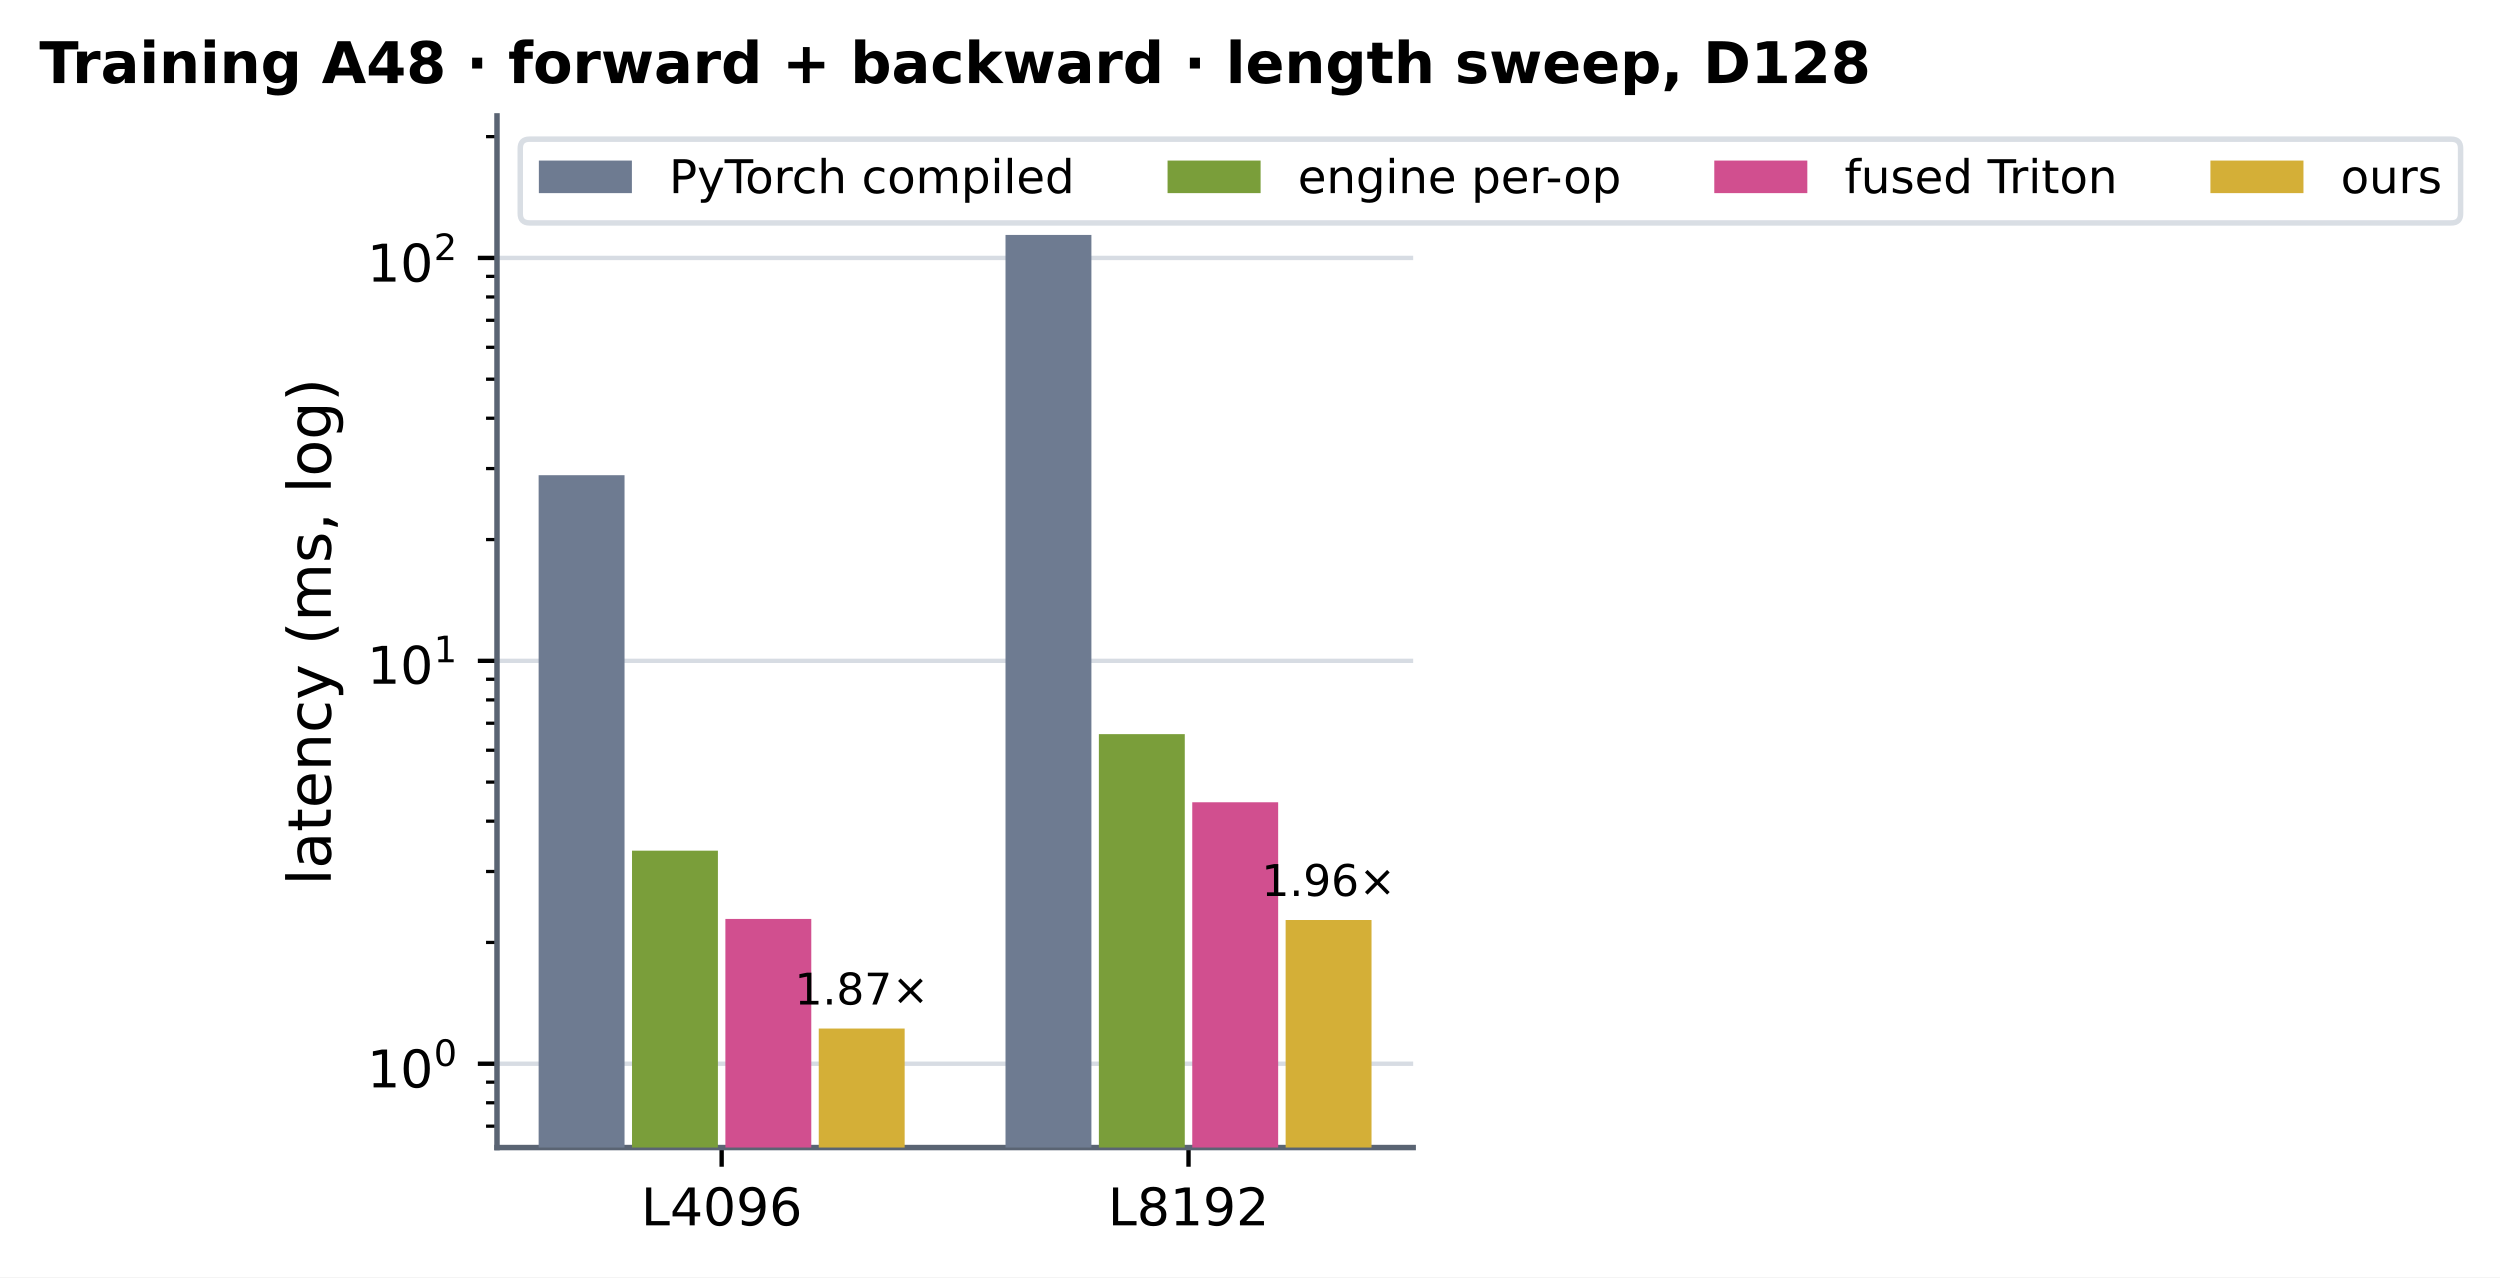
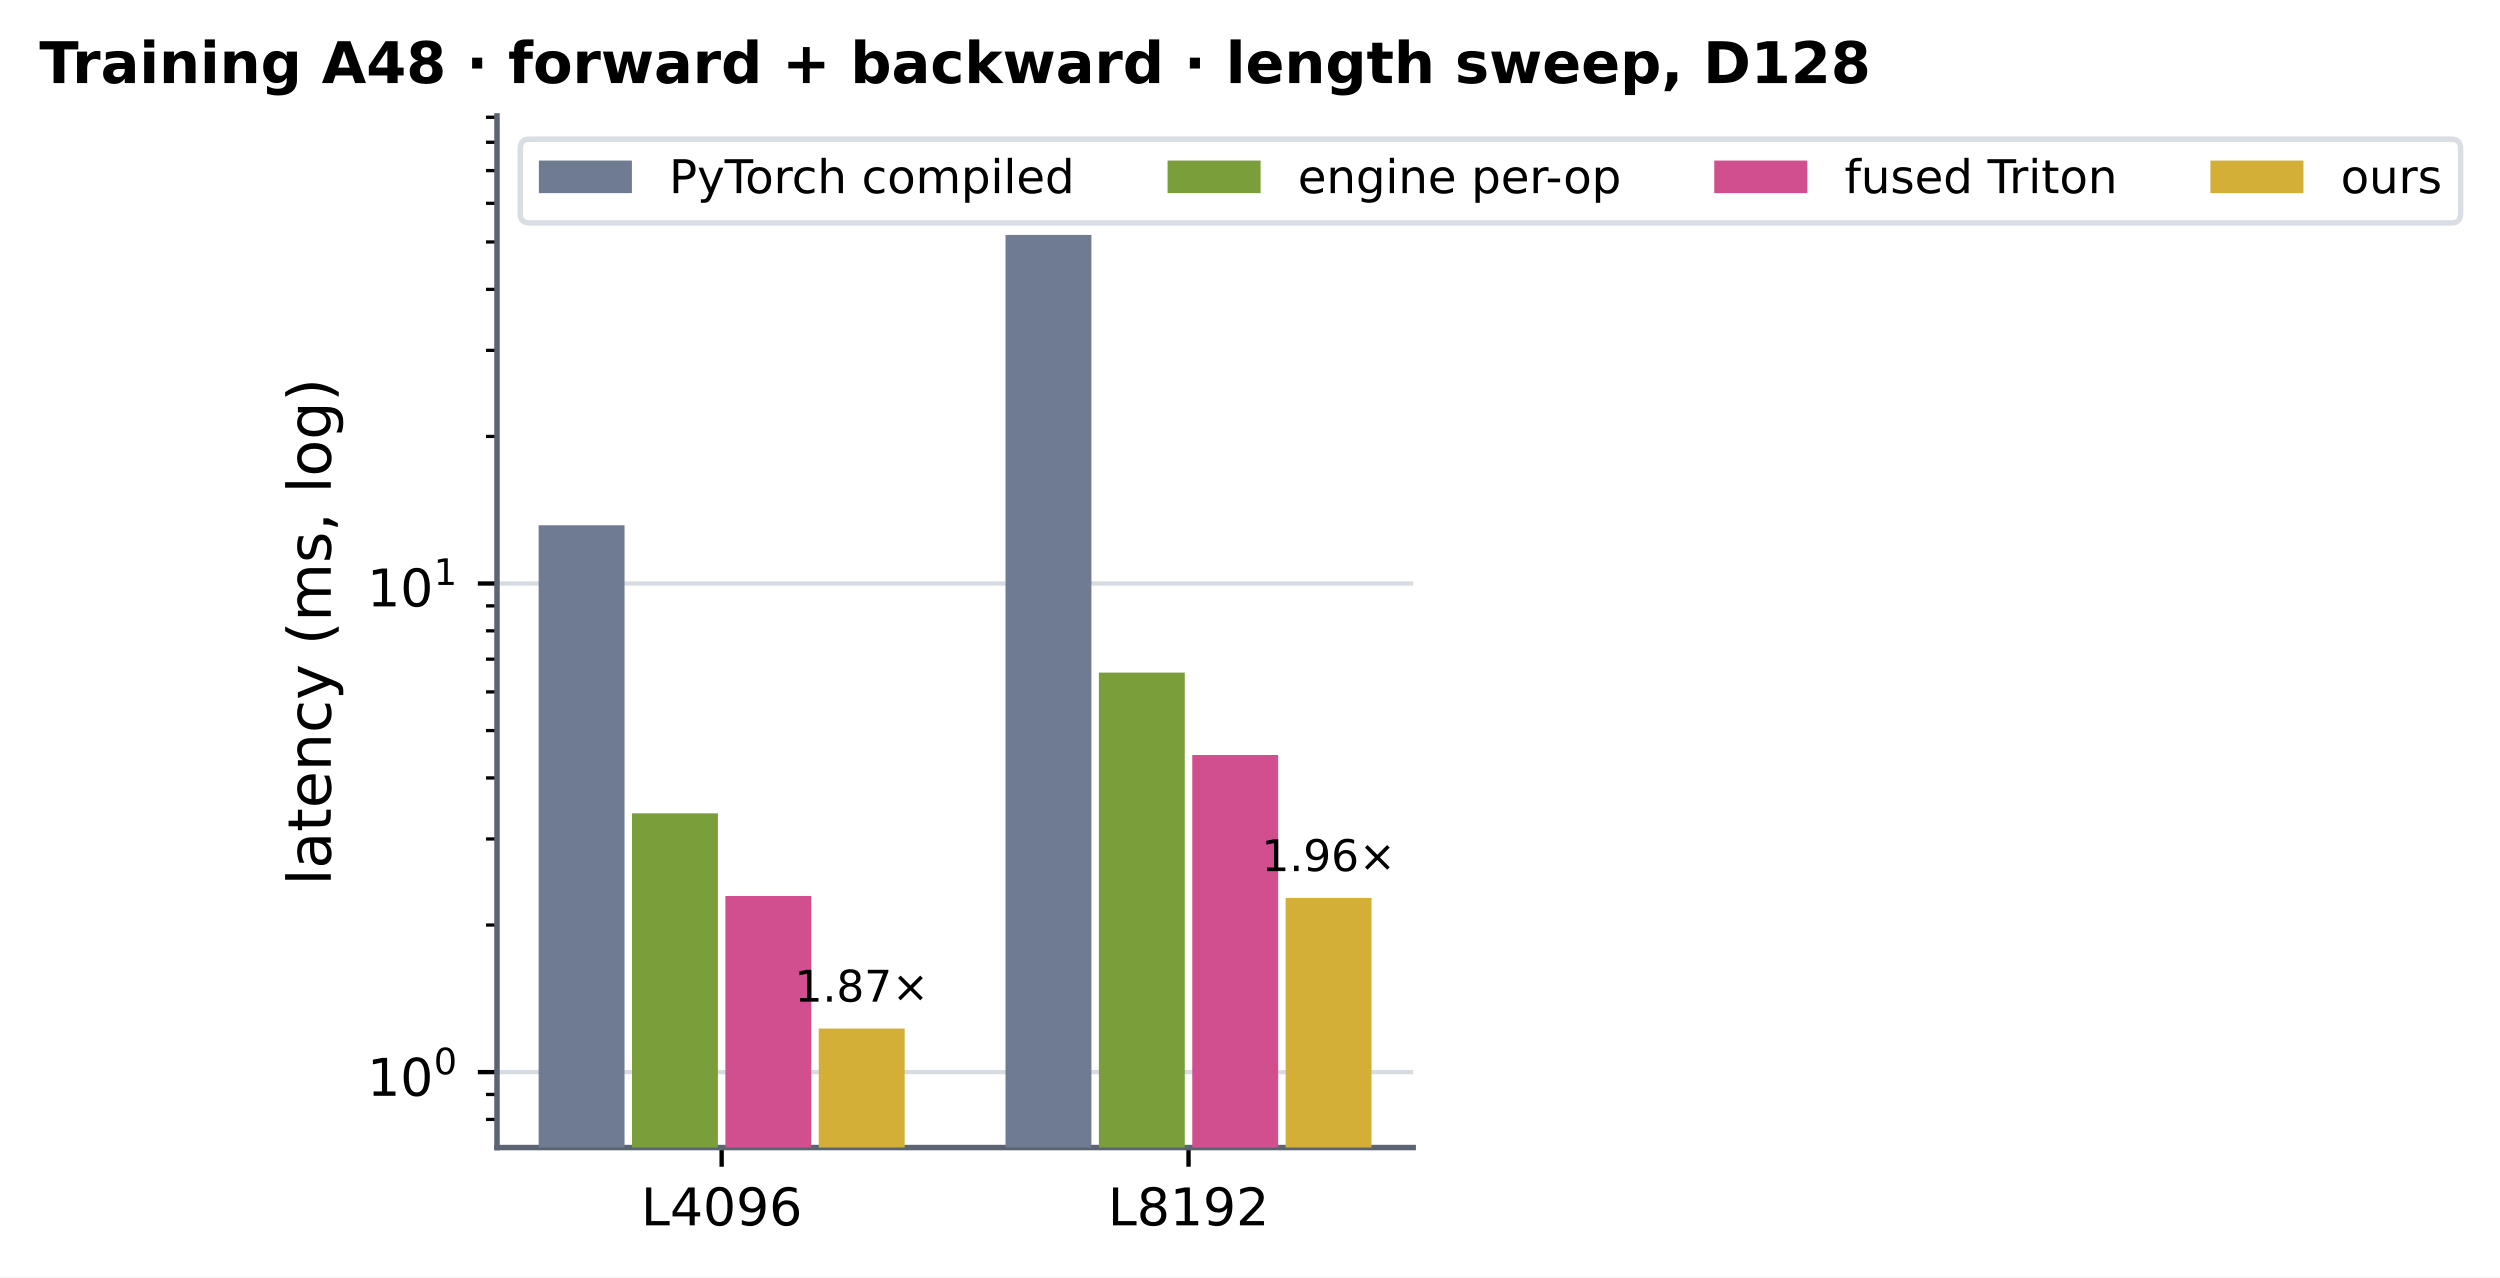
<svg xmlns="http://www.w3.org/2000/svg" xmlns:xlink="http://www.w3.org/1999/xlink" width="456.785pt" height="233.374pt" viewBox="0 0 456.785 233.374" version="1.1">
  <defs>
    <style type="text/css">*{stroke-linejoin: round; stroke-linecap: butt}</style>
  </defs>
  <g id="figure_1">
    <g id="patch_1">
      <path d="M 0 233.374  L 456.785 233.374  L 456.785 0  L 0 0  z " style="fill: #ffffff" />
    </g>
    <g id="axes_1">
      <g id="patch_2">
        <path d="M 90.807 209.674  L 258.207 209.674  L 258.207 21.178  L 90.807 21.178  z " style="fill: #ffffff" />
      </g>
      <g id="matplotlib.axis_1">
        <g id="xtick_1">
          <g id="line2d_1">
            <defs>
-               <path id="mcda83294b5" d="M 0 0  L 0 3.5  " style="stroke: #000000; stroke-width: 0.8" />
+               <path id="m943a27cb2b" d="M 0 0  L 0 3.5  " style="stroke: #000000; stroke-width: 0.8" />
            </defs>
            <g>
-               <use xlink:href="#mcda83294b5" x="131.855" y="209.674" style="stroke: #000000; stroke-width: 0.8" />
+               <use xlink:href="#m943a27cb2b" x="131.855" y="209.674" style="stroke: #000000; stroke-width: 0.8" />
            </g>
          </g>
          <g id="text_1">
            <text style="font-size: 9.5px; font-family: 'DejaVu Sans', 'Arial', 'Helvetica', sans-serif; text-anchor: middle" x="131.855" y="223.892" transform="rotate(-0 131.855 223.8921)">L4096</text>
          </g>
        </g>
        <g id="xtick_2">
          <g id="line2d_2">
            <g>
-               <use xlink:href="#mcda83294b5" x="217.159" y="209.674" style="stroke: #000000; stroke-width: 0.8" />
+               <use xlink:href="#m943a27cb2b" x="217.159" y="209.674" style="stroke: #000000; stroke-width: 0.8" />
            </g>
          </g>
          <g id="text_2">
            <text style="font-size: 9.5px; font-family: 'DejaVu Sans', 'Arial', 'Helvetica', sans-serif; text-anchor: middle" x="217.159" y="223.892" transform="rotate(-0 217.1587 223.8921)">L8192</text>
          </g>
        </g>
      </g>
      <g id="matplotlib.axis_2">
        <g id="ytick_1">
          <g id="line2d_3">
-             <path d="M 90.807 194.361  L 258.207 194.361  " clip-path="url(#p8b51936fbb)" style="fill: none; stroke: #d7dce3; stroke-width: 0.8; stroke-linecap: square" />
+             <path d="M 90.807 195.888  L 258.207 195.888  " clip-path="url(#p6960aee95e)" style="fill: none; stroke: #d7dce3; stroke-width: 0.8; stroke-linecap: square" />
          </g>
          <g id="line2d_4">
            <defs>
-               <path id="mee1ec47bc0" d="M 0 0  L -3.5 0  " style="stroke: #000000; stroke-width: 0.8" />
+               <path id="md9ce0deaa4" d="M 0 0  L -3.5 0  " style="stroke: #000000; stroke-width: 0.8" />
            </defs>
            <g>
-               <use xlink:href="#mee1ec47bc0" x="90.807" y="194.361" style="stroke: #000000; stroke-width: 0.8" />
+               <use xlink:href="#md9ce0deaa4" x="90.807" y="195.888" style="stroke: #000000; stroke-width: 0.8" />
            </g>
          </g>
          <g id="text_3">
-             <g transform="translate(67.08684 198.826)">
+             <g transform="translate(67.08684 200.3529)">
              <text>
                <tspan x="0" y="-0.144" style="font-size: 9.5px; font-family: 'DejaVu Sans'">1</tspan>
                <tspan x="6.044" y="-0.144" style="font-size: 9.5px; font-family: 'DejaVu Sans'">0</tspan>
                <tspan x="12.179" y="-4.067" style="font-size: 6.65px; font-family: 'DejaVu Sans'">0</tspan>
              </text>
            </g>
          </g>
        </g>
        <g id="ytick_2">
          <g id="line2d_5">
-             <path d="M 90.807 120.743  L 258.207 120.743  " clip-path="url(#p8b51936fbb)" style="fill: none; stroke: #d7dce3; stroke-width: 0.8; stroke-linecap: square" />
+             <path d="M 90.807 106.615  L 258.207 106.615  " clip-path="url(#p6960aee95e)" style="fill: none; stroke: #d7dce3; stroke-width: 0.8; stroke-linecap: square" />
          </g>
          <g id="line2d_6">
            <g>
-               <use xlink:href="#mee1ec47bc0" x="90.807" y="120.743" style="stroke: #000000; stroke-width: 0.8" />
+               <use xlink:href="#md9ce0deaa4" x="90.807" y="106.615" style="stroke: #000000; stroke-width: 0.8" />
            </g>
          </g>
          <g id="text_4">
-             <g transform="translate(67.08684 125.1603)">
+             <g transform="translate(67.08684 111.0321)">
              <text>
                <tspan x="0" y="-0.231" style="font-size: 9.5px; font-family: 'DejaVu Sans'">1</tspan>
                <tspan x="6.044" y="-0.231" style="font-size: 9.5px; font-family: 'DejaVu Sans'">0</tspan>
                <tspan x="12.179" y="-4.155" style="font-size: 6.65px; font-family: 'DejaVu Sans'">1</tspan>
              </text>
            </g>
          </g>
        </g>
        <g id="ytick_3">
          <g id="line2d_7">
-             <path d="M 90.807 47.125  L 258.207 47.125  " clip-path="url(#p8b51936fbb)" style="fill: none; stroke: #d7dce3; stroke-width: 0.8; stroke-linecap: square" />
-           </g>
+             <defs>
+               <path id="mc219d1fb1b" d="M 0 0  L -2 0  " style="stroke: #000000; stroke-width: 0.6" />
+             </defs>
+             <g>
+               <use xlink:href="#mc219d1fb1b" x="90.807" y="204.539" style="stroke: #000000; stroke-width: 0.6" />
+             </g>
+           </g>
+         </g>
+         <g id="ytick_4">
          <g id="line2d_8">
            <g>
-               <use xlink:href="#mee1ec47bc0" x="90.807" y="47.125" style="stroke: #000000; stroke-width: 0.8" />
-             </g>
-           </g>
-           <g id="text_5">
-             <g transform="translate(67.08684 51.5897)">
-               <text>
-                 <tspan x="0" y="-0.144" style="font-size: 9.5px; font-family: 'DejaVu Sans'">1</tspan>
-                 <tspan x="6.044" y="-0.144" style="font-size: 9.5px; font-family: 'DejaVu Sans'">0</tspan>
-                 <tspan x="12.179" y="-4.067" style="font-size: 6.65px; font-family: 'DejaVu Sans'">2</tspan>
-               </text>
-             </g>
-           </g>
-         </g>
-         <g id="ytick_4">
+               <use xlink:href="#mc219d1fb1b" x="90.807" y="199.973" style="stroke: #000000; stroke-width: 0.6" />
+             </g>
+           </g>
+         </g>
+         <g id="ytick_5">
          <g id="line2d_9">
-             <defs>
-               <path id="m6386a4b93c" d="M 0 0  L -2 0  " style="stroke: #000000; stroke-width: 0.6" />
-             </defs>
-             <g>
-               <use xlink:href="#m6386a4b93c" x="90.807" y="205.765" style="stroke: #000000; stroke-width: 0.6" />
-             </g>
-           </g>
-         </g>
-         <g id="ytick_5">
+             <g>
+               <use xlink:href="#mc219d1fb1b" x="90.807" y="169.014" style="stroke: #000000; stroke-width: 0.6" />
+             </g>
+           </g>
+         </g>
+         <g id="ytick_6">
          <g id="line2d_10">
            <g>
-               <use xlink:href="#m6386a4b93c" x="90.807" y="201.495" style="stroke: #000000; stroke-width: 0.6" />
-             </g>
-           </g>
-         </g>
-         <g id="ytick_6">
+               <use xlink:href="#mc219d1fb1b" x="90.807" y="153.294" style="stroke: #000000; stroke-width: 0.6" />
+             </g>
+           </g>
+         </g>
+         <g id="ytick_7">
          <g id="line2d_11">
            <g>
-               <use xlink:href="#m6386a4b93c" x="90.807" y="197.73" style="stroke: #000000; stroke-width: 0.6" />
-             </g>
-           </g>
-         </g>
-         <g id="ytick_7">
+               <use xlink:href="#mc219d1fb1b" x="90.807" y="142.14" style="stroke: #000000; stroke-width: 0.6" />
+             </g>
+           </g>
+         </g>
+         <g id="ytick_8">
          <g id="line2d_12">
            <g>
-               <use xlink:href="#m6386a4b93c" x="90.807" y="172.2" style="stroke: #000000; stroke-width: 0.6" />
-             </g>
-           </g>
-         </g>
-         <g id="ytick_8">
+               <use xlink:href="#mc219d1fb1b" x="90.807" y="133.488" style="stroke: #000000; stroke-width: 0.6" />
+             </g>
+           </g>
+         </g>
+         <g id="ytick_9">
          <g id="line2d_13">
            <g>
-               <use xlink:href="#m6386a4b93c" x="90.807" y="159.236" style="stroke: #000000; stroke-width: 0.6" />
-             </g>
-           </g>
-         </g>
-         <g id="ytick_9">
+               <use xlink:href="#mc219d1fb1b" x="90.807" y="126.42" style="stroke: #000000; stroke-width: 0.6" />
+             </g>
+           </g>
+         </g>
+         <g id="ytick_10">
          <g id="line2d_14">
            <g>
-               <use xlink:href="#m6386a4b93c" x="90.807" y="150.038" style="stroke: #000000; stroke-width: 0.6" />
-             </g>
-           </g>
-         </g>
-         <g id="ytick_10">
+               <use xlink:href="#mc219d1fb1b" x="90.807" y="120.443" style="stroke: #000000; stroke-width: 0.6" />
+             </g>
+           </g>
+         </g>
+         <g id="ytick_11">
          <g id="line2d_15">
            <g>
-               <use xlink:href="#m6386a4b93c" x="90.807" y="142.904" style="stroke: #000000; stroke-width: 0.6" />
-             </g>
-           </g>
-         </g>
-         <g id="ytick_11">
+               <use xlink:href="#mc219d1fb1b" x="90.807" y="115.266" style="stroke: #000000; stroke-width: 0.6" />
+             </g>
+           </g>
+         </g>
+         <g id="ytick_12">
          <g id="line2d_16">
            <g>
-               <use xlink:href="#m6386a4b93c" x="90.807" y="137.075" style="stroke: #000000; stroke-width: 0.6" />
-             </g>
-           </g>
-         </g>
-         <g id="ytick_12">
+               <use xlink:href="#mc219d1fb1b" x="90.807" y="110.699" style="stroke: #000000; stroke-width: 0.6" />
+             </g>
+           </g>
+         </g>
+         <g id="ytick_13">
          <g id="line2d_17">
            <g>
-               <use xlink:href="#m6386a4b93c" x="90.807" y="132.146" style="stroke: #000000; stroke-width: 0.6" />
-             </g>
-           </g>
-         </g>
-         <g id="ytick_13">
+               <use xlink:href="#mc219d1fb1b" x="90.807" y="79.741" style="stroke: #000000; stroke-width: 0.6" />
+             </g>
+           </g>
+         </g>
+         <g id="ytick_14">
          <g id="line2d_18">
            <g>
-               <use xlink:href="#m6386a4b93c" x="90.807" y="127.877" style="stroke: #000000; stroke-width: 0.6" />
-             </g>
-           </g>
-         </g>
-         <g id="ytick_14">
+               <use xlink:href="#mc219d1fb1b" x="90.807" y="64.02" style="stroke: #000000; stroke-width: 0.6" />
+             </g>
+           </g>
+         </g>
+         <g id="ytick_15">
          <g id="line2d_19">
            <g>
-               <use xlink:href="#m6386a4b93c" x="90.807" y="124.111" style="stroke: #000000; stroke-width: 0.6" />
-             </g>
-           </g>
-         </g>
-         <g id="ytick_15">
+               <use xlink:href="#mc219d1fb1b" x="90.807" y="52.867" style="stroke: #000000; stroke-width: 0.6" />
+             </g>
+           </g>
+         </g>
+         <g id="ytick_16">
          <g id="line2d_20">
            <g>
-               <use xlink:href="#m6386a4b93c" x="90.807" y="98.582" style="stroke: #000000; stroke-width: 0.6" />
-             </g>
-           </g>
-         </g>
-         <g id="ytick_16">
+               <use xlink:href="#mc219d1fb1b" x="90.807" y="44.215" style="stroke: #000000; stroke-width: 0.6" />
+             </g>
+           </g>
+         </g>
+         <g id="ytick_17">
          <g id="line2d_21">
            <g>
-               <use xlink:href="#m6386a4b93c" x="90.807" y="85.618" style="stroke: #000000; stroke-width: 0.6" />
-             </g>
-           </g>
-         </g>
-         <g id="ytick_17">
+               <use xlink:href="#mc219d1fb1b" x="90.807" y="37.146" style="stroke: #000000; stroke-width: 0.6" />
+             </g>
+           </g>
+         </g>
+         <g id="ytick_18">
          <g id="line2d_22">
            <g>
-               <use xlink:href="#m6386a4b93c" x="90.807" y="76.42" style="stroke: #000000; stroke-width: 0.6" />
-             </g>
-           </g>
-         </g>
-         <g id="ytick_18">
+               <use xlink:href="#mc219d1fb1b" x="90.807" y="31.17" style="stroke: #000000; stroke-width: 0.6" />
+             </g>
+           </g>
+         </g>
+         <g id="ytick_19">
          <g id="line2d_23">
            <g>
-               <use xlink:href="#m6386a4b93c" x="90.807" y="69.286" style="stroke: #000000; stroke-width: 0.6" />
-             </g>
-           </g>
-         </g>
-         <g id="ytick_19">
+               <use xlink:href="#mc219d1fb1b" x="90.807" y="25.993" style="stroke: #000000; stroke-width: 0.6" />
+             </g>
+           </g>
+         </g>
+         <g id="ytick_20">
          <g id="line2d_24">
            <g>
-               <use xlink:href="#m6386a4b93c" x="90.807" y="63.457" style="stroke: #000000; stroke-width: 0.6" />
-             </g>
-           </g>
-         </g>
-         <g id="ytick_20">
-           <g id="line2d_25">
-             <g>
-               <use xlink:href="#m6386a4b93c" x="90.807" y="58.528" style="stroke: #000000; stroke-width: 0.6" />
-             </g>
-           </g>
-         </g>
-         <g id="ytick_21">
-           <g id="line2d_26">
-             <g>
-               <use xlink:href="#m6386a4b93c" x="90.807" y="54.259" style="stroke: #000000; stroke-width: 0.6" />
-             </g>
-           </g>
-         </g>
-         <g id="ytick_22">
-           <g id="line2d_27">
-             <g>
-               <use xlink:href="#m6386a4b93c" x="90.807" y="50.493" style="stroke: #000000; stroke-width: 0.6" />
-             </g>
-           </g>
-         </g>
-         <g id="ytick_23">
-           <g id="line2d_28">
-             <g>
-               <use xlink:href="#m6386a4b93c" x="90.807" y="24.963" style="stroke: #000000; stroke-width: 0.6" />
-             </g>
-           </g>
-         </g>
-         <g id="text_6">
+               <use xlink:href="#mc219d1fb1b" x="90.807" y="21.426" style="stroke: #000000; stroke-width: 0.6" />
+             </g>
+           </g>
+         </g>
+         <g id="text_5">
          <text style="font-size: 11px; font-family: 'DejaVu Sans', 'Arial', 'Helvetica', sans-serif; text-anchor: middle" x="60.444" y="115.426" transform="rotate(-90 60.44426 115.4264)">latency (ms, log)</text>
        </g>
      </g>
      <g id="patch_3">
        <path d="M 90.807 209.674  L 90.807 21.178  " style="fill: none; stroke: #5a6473; stroke-linejoin: miter; stroke-linecap: square" />
      </g>
      <g id="patch_4">
        <path d="M 90.807 209.674  L 258.207 209.674  " style="fill: none; stroke: #5a6473; stroke-linejoin: miter; stroke-linecap: square" />
      </g>
      <g id="patch_5">
-         <path d="M 98.416 73812.509  L 114.112 73812.509  L 114.112 86.831  L 98.416 86.831  z " clip-path="url(#p8b51936fbb)" style="fill: #6e7b91" />
+         <path d="M 98.416 89469.188  L 114.112 89469.188  L 114.112 95.968  L 98.416 95.968  z " clip-path="url(#p6960aee95e)" style="fill: #6e7b91" />
      </g>
      <g id="patch_6">
-         <path d="M 183.72 73812.509  L 199.416 73812.509  L 199.416 42.928  L 183.72 42.928  z " clip-path="url(#p8b51936fbb)" style="fill: #6e7b91" />
+         <path d="M 183.72 89469.188  L 199.416 89469.188  L 199.416 42.928  L 183.72 42.928  z " clip-path="url(#p6960aee95e)" style="fill: #6e7b91" />
      </g>
      <g id="patch_7">
-         <path d="M 115.477 73812.509  L 131.173 73812.509  L 131.173 155.423  L 115.477 155.423  z " clip-path="url(#p8b51936fbb)" style="fill: #7a9e3a" />
+         <path d="M 115.477 89469.188  L 131.173 89469.188  L 131.173 148.612  L 115.477 148.612  z " clip-path="url(#p6960aee95e)" style="fill: #7a9e3a" />
      </g>
      <g id="patch_8">
-         <path d="M 200.78 73812.509  L 216.476 73812.509  L 216.476 134.134  L 200.78 134.134  z " clip-path="url(#p8b51936fbb)" style="fill: #7a9e3a" />
+         <path d="M 200.78 89469.188  L 216.476 89469.188  L 216.476 122.895  L 200.78 122.895  z " clip-path="url(#p6960aee95e)" style="fill: #7a9e3a" />
      </g>
      <g id="patch_9">
-         <path d="M 132.537 73812.509  L 148.233 73812.509  L 148.233 167.899  L 132.537 167.899  z " clip-path="url(#p8b51936fbb)" style="fill: #d14f8f" />
+         <path d="M 132.537 89469.188  L 148.233 89469.188  L 148.233 163.713  L 132.537 163.713  z " clip-path="url(#p6960aee95e)" style="fill: #d14f8f" />
      </g>
      <g id="patch_10">
-         <path d="M 217.841 73812.509  L 233.537 73812.509  L 233.537 146.587  L 217.841 146.587  z " clip-path="url(#p8b51936fbb)" style="fill: #d14f8f" />
+         <path d="M 217.841 89469.188  L 233.537 89469.188  L 233.537 137.954  L 217.841 137.954  z " clip-path="url(#p6960aee95e)" style="fill: #d14f8f" />
      </g>
      <g id="patch_11">
-         <path d="M 149.598 73812.509  L 165.294 73812.509  L 165.294 187.925  L 149.598 187.925  z " clip-path="url(#p8b51936fbb)" style="fill: #d4af37" />
+         <path d="M 149.598 89469.188  L 165.294 89469.188  L 165.294 187.925  L 149.598 187.925  z " clip-path="url(#p6960aee95e)" style="fill: #d4af37" />
      </g>
      <g id="patch_12">
-         <path d="M 234.902 73812.509  L 250.598 73812.509  L 250.598 168.095  L 234.902 168.095  z " clip-path="url(#p8b51936fbb)" style="fill: #d4af37" />
+         <path d="M 234.902 89469.188  L 250.598 89469.188  L 250.598 164.07  L 234.902 164.07  z " clip-path="url(#p6960aee95e)" style="fill: #d4af37" />
+       </g>
+       <g id="text_6">
+         <text style="font-weight: 700; font-size: 10.5px; font-family: 'DejaVu Sans', 'Arial', 'Helvetica', sans-serif; text-anchor: middle" x="174.507" y="15.178" transform="rotate(-0 174.5068 15.17836)">Training A48 · forward + backward · length sweep, D128</text>
      </g>
      <g id="text_7">
-         <text style="font-weight: 700; font-size: 10.5px; font-family: 'DejaVu Sans', 'Arial', 'Helvetica', sans-serif; text-anchor: middle" x="174.507" y="15.178" transform="rotate(-0 174.5068 15.17836)">Training A48 · forward + backward · length sweep, D128</text>
+         <text style="font-size: 8px; font-family: 'DejaVu Sans', 'Arial', 'Helvetica', sans-serif; text-anchor: middle" x="157.446" y="183.019" transform="rotate(-0 157.4461 183.0191)">1.87×</text>
      </g>
      <g id="text_8">
-         <text style="font-size: 8px; font-family: 'DejaVu Sans', 'Arial', 'Helvetica', sans-serif; text-anchor: middle" x="157.446" y="183.542" transform="rotate(-0 157.4461 183.5424)">1.87×</text>
-       </g>
-       <g id="text_9">
-         <text style="font-size: 8px; font-family: 'DejaVu Sans', 'Arial', 'Helvetica', sans-serif; text-anchor: middle" x="242.75" y="163.712" transform="rotate(-0 242.7498 163.7123)">1.96×</text>
+         <text style="font-size: 8px; font-family: 'DejaVu Sans', 'Arial', 'Helvetica', sans-serif; text-anchor: middle" x="242.75" y="159.164" transform="rotate(-0 242.7498 159.1644)">1.96×</text>
      </g>
      <g id="legend_1">
        <g id="patch_13">
          <path d="M 96.757 40.729  L 447.885 40.729  Q 449.585 40.729 449.585 39.029  L 449.585 27.128  Q 449.585 25.428 447.885 25.428  L 96.757 25.428  Q 95.057 25.428 95.057 27.128  L 95.057 39.029  Q 95.057 40.729 96.757 40.729  z " style="fill: #ffffff; opacity: 0.95; stroke: #d7dce3; stroke-linejoin: miter" />
        </g>
        <g id="patch_14">
          <path d="M 98.457 35.287  L 115.457 35.287  L 115.457 29.337  L 98.457 29.337  z " style="fill: #6e7b91" />
        </g>
-         <g id="text_10">
+         <g id="text_9">
          <text style="font-size: 8.5px; font-family: 'DejaVu Sans', 'Arial', 'Helvetica', sans-serif; text-anchor: start" x="122.257" y="35.287" transform="rotate(-0 122.2568 35.28703)">PyTorch compiled</text>
        </g>
        <g id="patch_15">
          <path d="M 213.33 35.287  L 230.33 35.287  L 230.33 29.337  L 213.33 29.337  z " style="fill: #7a9e3a" />
        </g>
-         <g id="text_11">
+         <g id="text_10">
          <text style="font-size: 8.5px; font-family: 'DejaVu Sans', 'Arial', 'Helvetica', sans-serif; text-anchor: start" x="237.13" y="35.287" transform="rotate(-0 237.1304 35.28703)">engine per-op</text>
        </g>
        <g id="patch_16">
          <path d="M 313.223 35.287  L 330.223 35.287  L 330.223 29.337  L 313.223 29.337  z " style="fill: #d14f8f" />
        </g>
-         <g id="text_12">
+         <g id="text_11">
          <text style="font-size: 8.5px; font-family: 'DejaVu Sans', 'Arial', 'Helvetica', sans-serif; text-anchor: start" x="337.023" y="35.287" transform="rotate(-0 337.0226 35.28703)">fused Triton</text>
        </g>
        <g id="patch_17">
          <path d="M 403.875 35.287  L 420.875 35.287  L 420.875 29.337  L 403.875 29.337  z " style="fill: #d4af37" />
        </g>
-         <g id="text_13">
+         <g id="text_12">
          <text style="font-size: 8.5px; font-family: 'DejaVu Sans', 'Arial', 'Helvetica', sans-serif; text-anchor: start" x="427.675" y="35.287" transform="rotate(-0 427.6751 35.28703)">ours</text>
        </g>
      </g>
    </g>
  </g>
  <defs>
-     <clipPath id="p8b51936fbb">
+     <clipPath id="p6960aee95e">
      <rect x="90.807" y="21.178" width="167.4" height="188.496" />
    </clipPath>
  </defs>
</svg>
